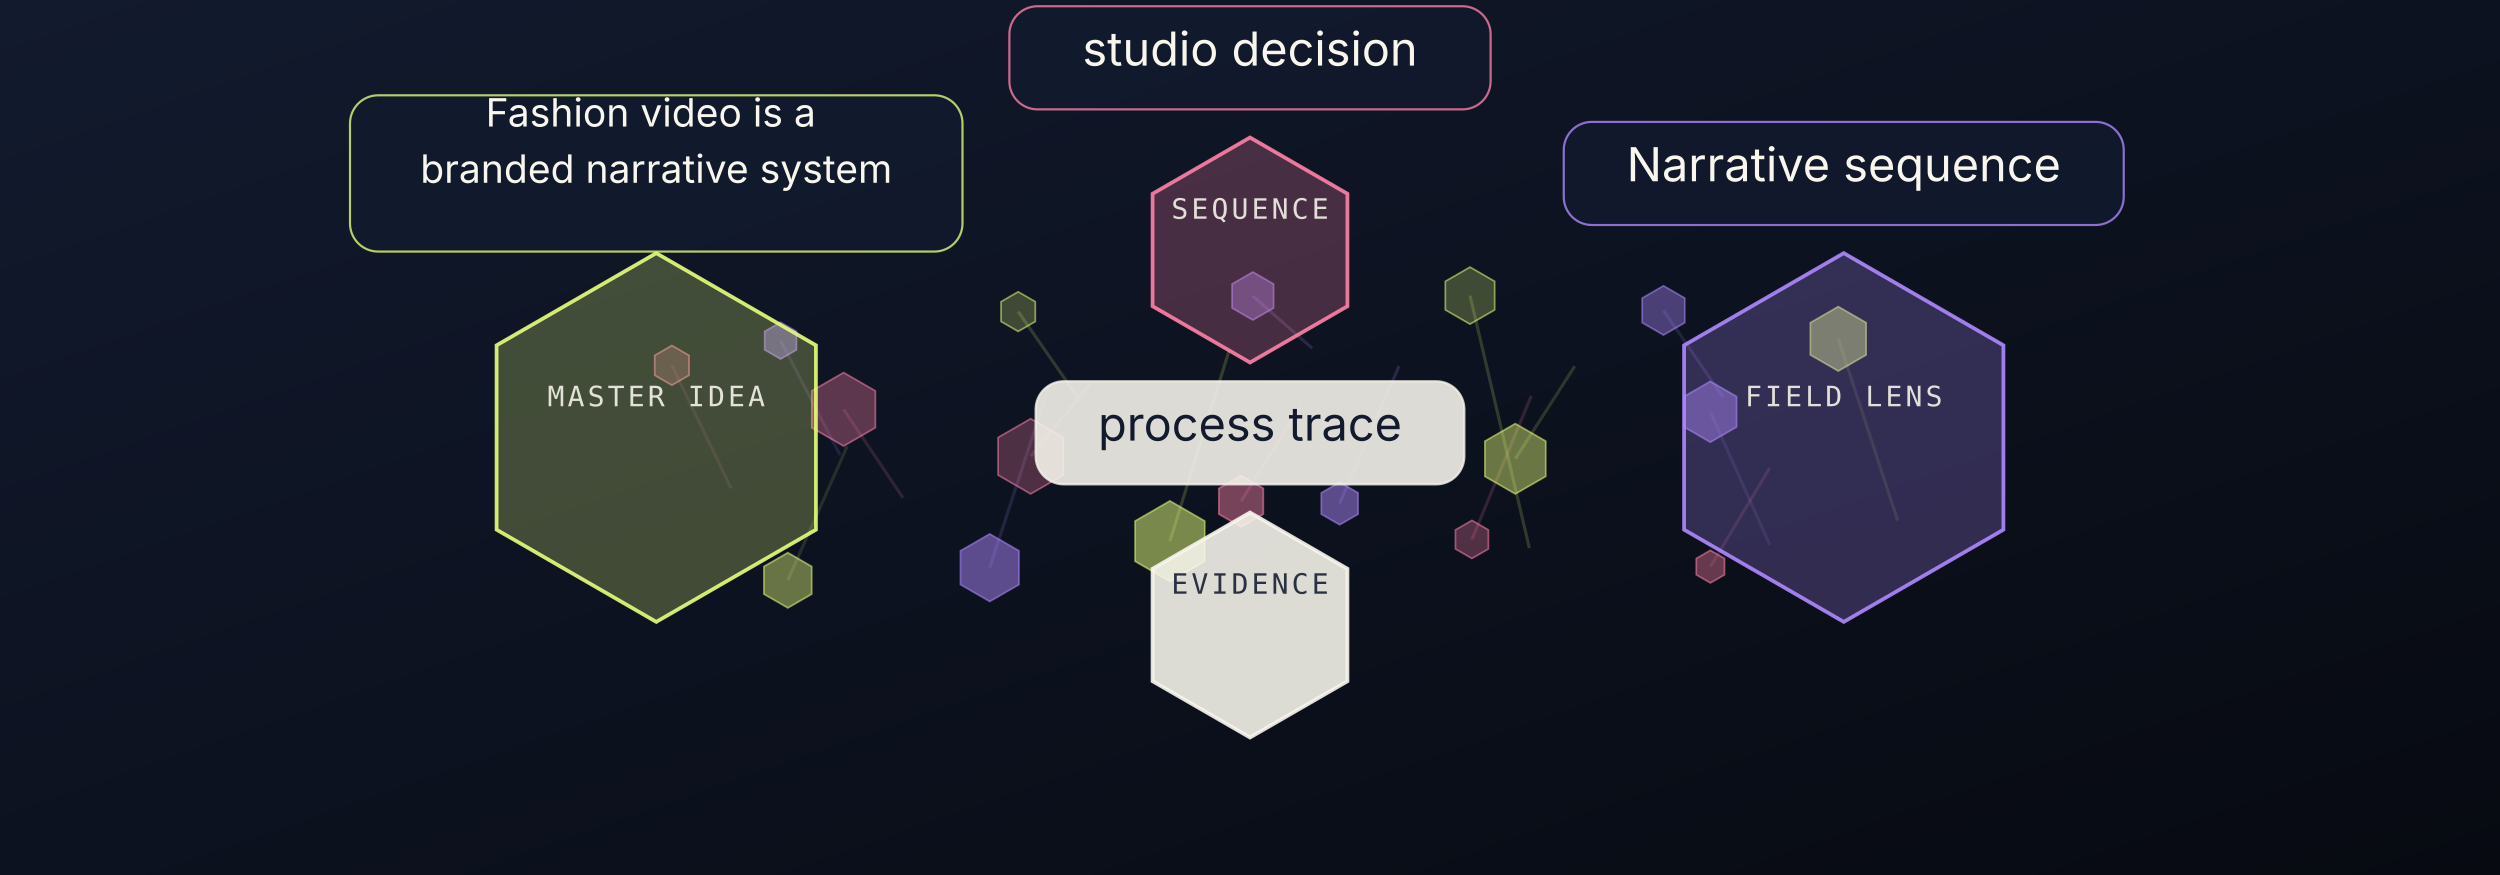
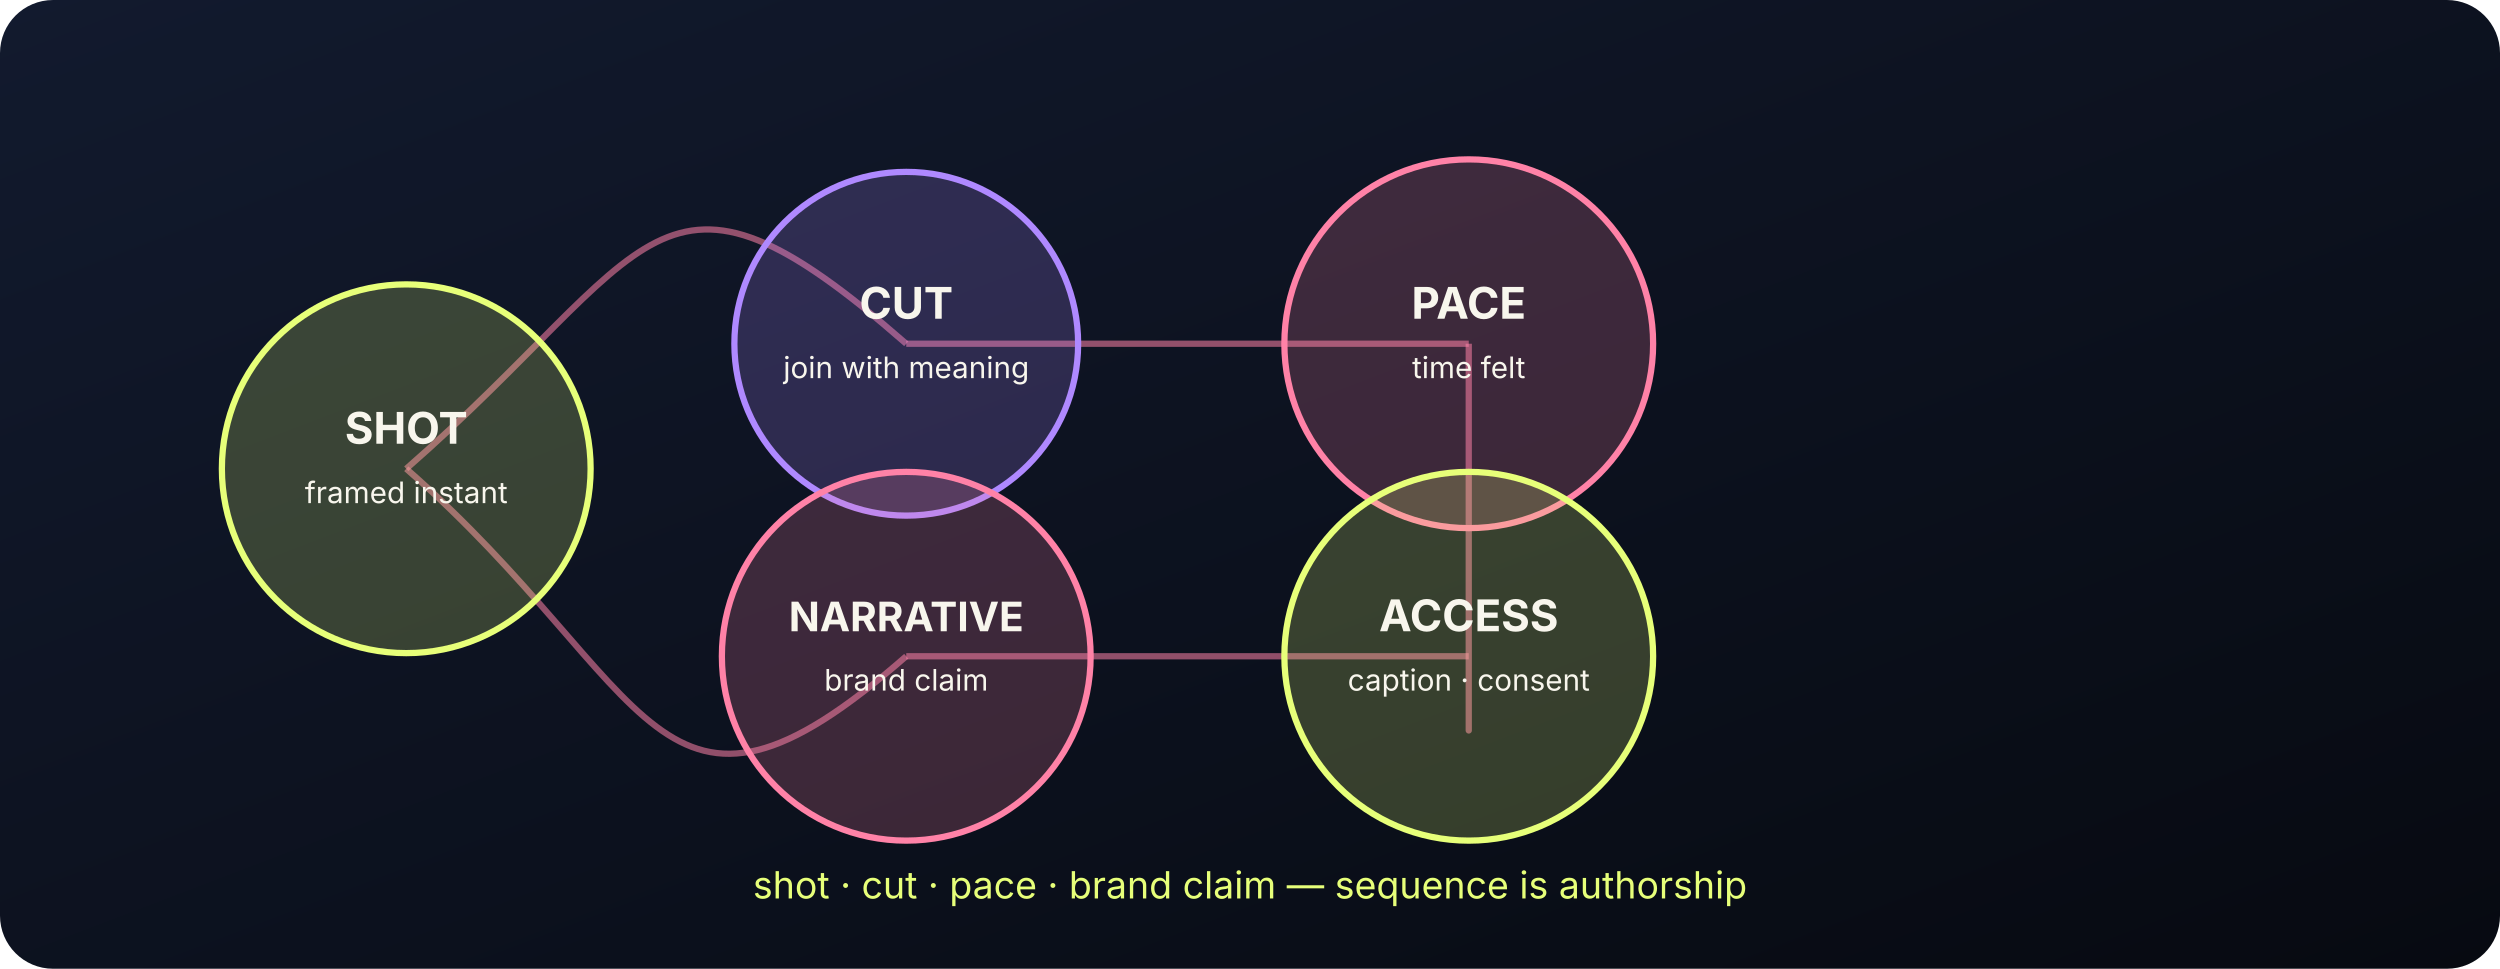
- <svg xmlns="http://www.w3.org/2000/svg" viewBox="0 0 1600 560" role="img" aria-labelledby="title-ii-4-video-semantic desc-ii-4-video-semantic">
+ <svg xmlns="http://www.w3.org/2000/svg" viewBox="0 0 1600 620" role="img" aria-labelledby="title-ii-4-video-semantic desc-ii-4-video-semantic">
  <defs>
    <linearGradient id="semantic-ground-ii-4-video" x1="0" y1="0" x2="1" y2="1">
      <stop offset="0" stop-color="#121A2E" />
      <stop offset="1" stop-color="#070A11" />
    </linearGradient>
  </defs>
-   <rect width="1600" height="560" fill="url(#semantic-ground-ii-4-video)" />
-   <g aria-hidden="true">
-     <line x1="430.00" y1="233.82" x2="468.00" y2="312.65" stroke="#FF82A7" stroke-opacity="0.100" stroke-width="2" />
-     <line x1="504.20" y1="371.40" x2="542.20" y2="285.59" stroke="#E7FF79" stroke-opacity="0.118" stroke-width="2" />
-     <line x1="499.56" y1="218.02" x2="537.56" y2="291.09" stroke="#AF89FF" stroke-opacity="0.133" stroke-width="2" />
-     <line x1="539.90" y1="261.96" x2="577.90" y2="318.60" stroke="#FF82A7" stroke-opacity="0.147" stroke-width="2" />
-     <line x1="633.41" y1="363.33" x2="671.41" y2="246.90" stroke="#AF89FF" stroke-opacity="0.158" stroke-width="2" />
-     <line x1="651.63" y1="199.42" x2="689.63" y2="254.11" stroke="#E7FF79" stroke-opacity="0.166" stroke-width="2" />
-     <line x1="659.61" y1="292.03" x2="697.61" y2="246.09" stroke="#FF82A7" stroke-opacity="0.173" stroke-width="2" />
-     <line x1="748.73" y1="346.34" x2="786.73" y2="224.08" stroke="#E7FF79" stroke-opacity="0.178" stroke-width="2" />
-     <line x1="801.81" y1="189.45" x2="839.81" y2="222.92" stroke="#AF89FF" stroke-opacity="0.180" stroke-width="2" />
-     <line x1="794.30" y1="320.81" x2="832.30" y2="259.97" stroke="#FF82A7" stroke-opacity="0.180" stroke-width="2" />
-     <line x1="857.39" y1="322.24" x2="895.39" y2="234.28" stroke="#AF89FF" stroke-opacity="0.178" stroke-width="2" />
-     <line x1="940.80" y1="189.19" x2="978.80" y2="350.81" stroke="#E7FF79" stroke-opacity="0.173" stroke-width="2" />
-     <line x1="942.02" y1="345.22" x2="980.02" y2="253.31" stroke="#FF82A7" stroke-opacity="0.166" stroke-width="2" />
-     <line x1="969.80" y1="293.62" x2="1007.80" y2="234.40" stroke="#E7FF79" stroke-opacity="0.158" stroke-width="2" />
-     <line x1="1064.62" y1="198.66" x2="1102.62" y2="254.02" stroke="#AF89FF" stroke-opacity="0.147" stroke-width="2" />
-     <line x1="1094.64" y1="362.65" x2="1132.64" y2="299.47" stroke="#FF82A7" stroke-opacity="0.133" stroke-width="2" />
-     <line x1="1094.59" y1="263.53" x2="1132.59" y2="348.59" stroke="#AF89FF" stroke-opacity="0.118" stroke-width="2" />
-     <line x1="1176.49" y1="216.84" x2="1214.49" y2="333.12" stroke="#E7FF79" stroke-opacity="0.100" stroke-width="2" />
+   <rect width="1600" height="620" rx="34" fill="url(#semantic-ground-ii-4-video)" />
+   <g fill="none">
+     <path d="M260 300 C420 160 420 80 580 220" fill="none" stroke="#FF82A7" stroke-width="4" stroke-opacity=".55" />
+     <path d="M580 220 C760 220 760 220 940 220" fill="none" stroke="#FF82A7" stroke-width="4" stroke-opacity=".55" />
+     <path d="M260 300 C420 440 420 560 580 420" fill="none" stroke="#FF82A7" stroke-width="4" stroke-opacity=".55" />
+     <path d="M580 420 C760 420 760 420 940 420" fill="none" stroke="#FF82A7" stroke-width="4" stroke-opacity=".55" />
+     <path d="M940 220 C940 360 940 560 940 420" fill="none" stroke="#FF82A7" stroke-width="4" stroke-opacity=".55" />
  </g>
-   <g aria-hidden="true">
-     <polygon points="440.98,240.16 430.00,246.50 419.02,240.16 419.02,227.48 430.00,221.14 440.98,227.48" fill="#FF82A7" fill-opacity="0.223" stroke="#FF82A7" stroke-opacity="0.55" stroke-width="1.1" />
-     <polygon points="519.49,380.22 504.20,389.05 488.91,380.22 488.91,362.57 504.20,353.74 519.49,362.57" fill="#E7FF79" fill-opacity="0.414" stroke="#E7FF79" stroke-opacity="0.55" stroke-width="1.1" />
-     <polygon points="509.75,223.90 499.56,229.78 489.38,223.90 489.38,212.13 499.56,206.25 509.75,212.13" fill="#AF89FF" fill-opacity="0.439" stroke="#AF89FF" stroke-opacity="0.55" stroke-width="1.1" />
-     <polygon points="560.24,273.71 539.90,285.45 519.55,273.71 519.55,250.21 539.90,238.46 560.24,250.21" fill="#FF82A7" fill-opacity="0.326" stroke="#FF82A7" stroke-opacity="0.55" stroke-width="1.1" />
-     <polygon points="652.14,374.14 633.41,384.95 614.69,374.14 614.69,352.52 633.41,341.71 652.14,352.52" fill="#AF89FF" fill-opacity="0.491" stroke="#AF89FF" stroke-opacity="0.55" stroke-width="1.1" />
-     <polygon points="662.59,205.75 651.63,212.08 640.67,205.75 640.67,193.09 651.63,186.76 662.59,193.09" fill="#E7FF79" fill-opacity="0.229" stroke="#E7FF79" stroke-opacity="0.55" stroke-width="1.1" />
-     <polygon points="680.44,304.06 659.61,316.08 638.78,304.06 638.78,280.01 659.61,267.98 680.44,280.01" fill="#FF82A7" fill-opacity="0.267" stroke="#FF82A7" stroke-opacity="0.55" stroke-width="1.1" />
-     <polygon points="771.03,359.22 748.73,372.10 726.43,359.22 726.43,333.47 748.73,320.59 771.03,333.47" fill="#E7FF79" fill-opacity="0.497" stroke="#E7FF79" stroke-opacity="0.55" stroke-width="1.1" />
-     <polygon points="815.09,197.13 801.81,204.80 788.52,197.13 788.52,181.78 801.81,174.11 815.09,181.78" fill="#AF89FF" fill-opacity="0.372" stroke="#AF89FF" stroke-opacity="0.55" stroke-width="1.1" />
-     <polygon points="808.53,329.03 794.30,337.24 780.07,329.03 780.07,312.60 794.30,304.38 808.53,312.60" fill="#FF82A7" fill-opacity="0.437" stroke="#FF82A7" stroke-opacity="0.55" stroke-width="1.1" />
-     <polygon points="869.17,329.05 857.39,335.85 845.61,329.05 845.61,315.44 857.39,308.64 869.17,315.44" fill="#AF89FF" fill-opacity="0.485" stroke="#AF89FF" stroke-opacity="0.55" stroke-width="1.1" />
-     <polygon points="956.58,198.31 940.80,207.42 925.01,198.31 925.01,180.08 940.80,170.96 956.58,180.08" fill="#E7FF79" fill-opacity="0.235" stroke="#E7FF79" stroke-opacity="0.55" stroke-width="1.1" />
-     <polygon points="952.56,351.31 942.02,357.40 931.48,351.31 931.48,339.14 942.02,333.05 952.56,339.14" fill="#FF82A7" fill-opacity="0.291" stroke="#FF82A7" stroke-opacity="0.55" stroke-width="1.1" />
-     <polygon points="989.28,304.87 969.80,316.11 950.32,304.87 950.32,282.37 969.80,271.13 989.28,282.37" fill="#E7FF79" fill-opacity="0.427" stroke="#E7FF79" stroke-opacity="0.55" stroke-width="1.1" />
-     <polygon points="1078.24,206.52 1064.62,214.39 1051.00,206.52 1051.00,190.80 1064.62,182.93 1078.24,190.80" fill="#AF89FF" fill-opacity="0.387" stroke="#AF89FF" stroke-opacity="0.55" stroke-width="1.1" />
-     <polygon points="1103.67,367.86 1094.64,373.07 1085.61,367.86 1085.61,357.43 1094.64,352.22 1103.67,357.43" fill="#FF82A7" fill-opacity="0.372" stroke="#FF82A7" stroke-opacity="0.55" stroke-width="1.1" />
-     <polygon points="1111.42,273.25 1094.59,282.98 1077.75,273.25 1077.75,253.81 1094.59,244.09 1111.42,253.81" fill="#AF89FF" fill-opacity="0.437" stroke="#AF89FF" stroke-opacity="0.55" stroke-width="1.1" />
-     <polygon points="1194.33,227.14 1176.49,237.45 1158.64,227.14 1158.64,206.54 1176.49,196.24 1194.33,206.54" fill="#E7FF79" fill-opacity="0.439" stroke="#E7FF79" stroke-opacity="0.55" stroke-width="1.1" />
-   </g>
-   <g transform="translate(420 280)">
-     <polygon points="102.19,59.00 0.00,118.00 -102.19,59.00 -102.19,-59.00 -0.00,-118.00 102.19,-59.00" fill="#E7FF79" fill-opacity="0.24" stroke="#E7FF79" stroke-opacity="0.9" stroke-width="2.4" />
-     <text x="0" y="-20" text-anchor="middle" fill="#F8F6ED" font-family="ui-monospace, SFMono-Regular, Menlo, monospace" font-size="18" font-weight="500" letter-spacing="2" opacity="0.88">MASTER IDEA</text>
-     <g class="semantic-callout semantic-callout--above">
-       <rect x="-196.00" y="-219.00" width="392.00" height="100.00" rx="18" fill="#121A2E" fill-opacity="0.88" stroke="#E7FF79" stroke-opacity="0.78" stroke-width="1.4" />
-       <text text-anchor="middle" fill="#F8F6ED" font-family="Inter, ui-sans-serif, system-ui, sans-serif" font-size="25" font-weight="400">
-         <tspan x="0" y="-199">Fashion video is a</tspan>
-         <tspan x="0" y="-163">branded narrative system</tspan>
-       </text>
+   <g font-family="Inter,Arial,sans-serif">
+     <g transform="translate(260 300)">
+       <circle r="118" fill="#E7FF79" fill-opacity=".2" stroke="#E7FF79" stroke-width="4" />
+       <text y="-16" text-anchor="middle" fill="#F8F6ED" font-family="Inter,Arial,sans-serif" font-size="28" font-weight="700">SHOT</text>
+       <text y="22" text-anchor="middle" fill="#F8F6ED" font-family="Inter,Arial,sans-serif" font-size="19">framed instant</text>
    </g>
-   </g>
-   <g transform="translate(1180 280)">
-     <polygon points="102.19,59.00 0.00,118.00 -102.19,59.00 -102.19,-59.00 -0.00,-118.00 102.19,-59.00" fill="#AF89FF" fill-opacity="0.24" stroke="#AF89FF" stroke-opacity="0.9" stroke-width="2.4" />
-     <text x="0" y="-20" text-anchor="middle" fill="#F8F6ED" font-family="ui-monospace, SFMono-Regular, Menlo, monospace" font-size="18" font-weight="500" letter-spacing="2" opacity="0.88">FIELD LENS</text>
-     <g class="semantic-callout semantic-callout--above">
-       <rect x="-179.20" y="-202.00" width="358.40" height="66.00" rx="18" fill="#121A2E" fill-opacity="0.88" stroke="#AF89FF" stroke-opacity="0.78" stroke-width="1.4" />
-       <text text-anchor="middle" fill="#F8F6ED" font-family="Inter, ui-sans-serif, system-ui, sans-serif" font-size="30" font-weight="400">
-         <tspan x="0" y="-164">Narrative sequence</tspan>
-       </text>
+     <g transform="translate(580 220)">
+       <circle r="110" fill="#AF89FF" fill-opacity=".2" stroke="#AF89FF" stroke-width="4" />
+       <text y="-16" text-anchor="middle" fill="#F8F6ED" font-family="Inter,Arial,sans-serif" font-size="28" font-weight="700">CUT</text>
+       <text y="22" text-anchor="middle" fill="#F8F6ED" font-family="Inter,Arial,sans-serif" font-size="19">join with meaning</text>
    </g>
-   </g>
-   <g transform="translate(800 160)">
-     <polygon points="62.35,36.00 0.00,72.00 -62.35,36.00 -62.35,-36.00 -0.00,-72.00 62.35,-36.00" fill="#FF82A7" fill-opacity="0.24" stroke="#FF82A7" stroke-opacity="0.9" stroke-width="2.4" />
-     <text x="0" y="-20" text-anchor="middle" fill="#F8F6ED" font-family="ui-monospace, SFMono-Regular, Menlo, monospace" font-size="18" font-weight="500" letter-spacing="2" opacity="0.88">SEQUENCE</text>
-     <g class="semantic-callout semantic-callout--above">
-       <rect x="-154.00" y="-156.00" width="308.00" height="66.00" rx="18" fill="#121A2E" fill-opacity="0.88" stroke="#FF82A7" stroke-opacity="0.78" stroke-width="1.4" />
-       <text text-anchor="middle" fill="#F8F6ED" font-family="Inter, ui-sans-serif, system-ui, sans-serif" font-size="30" font-weight="400">
-         <tspan x="0" y="-118">studio decision</tspan>
-       </text>
+     <g transform="translate(940 220)">
+       <circle r="118" fill="#FF82A7" fill-opacity=".2" stroke="#FF82A7" stroke-width="4" />
+       <text y="-16" text-anchor="middle" fill="#F8F6ED" font-family="Inter,Arial,sans-serif" font-size="28" font-weight="700">PACE</text>
+       <text y="22" text-anchor="middle" fill="#F8F6ED" font-family="Inter,Arial,sans-serif" font-size="19">time felt</text>
    </g>
-   </g>
-   <g transform="translate(800 400)">
-     <polygon points="62.35,36.00 0.00,72.00 -62.35,36.00 -62.35,-36.00 -0.00,-72.00 62.35,-36.00" fill="#F8F6ED" fill-opacity="0.88" stroke="#F8F6ED" stroke-opacity="0.9" stroke-width="2.4" />
-     <text x="0" y="-20" text-anchor="middle" fill="#121A2E" font-family="ui-monospace, SFMono-Regular, Menlo, monospace" font-size="18" font-weight="500" letter-spacing="2" opacity="0.88">EVIDENCE</text>
-     <g class="semantic-callout semantic-callout--above">
-       <rect x="-137.20" y="-156.00" width="274.40" height="66.00" rx="18" fill="#F8F6ED" fill-opacity="0.88" stroke="#F8F6ED" stroke-opacity="0.78" stroke-width="1.4" />
-       <text text-anchor="middle" fill="#121A2E" font-family="Inter, ui-sans-serif, system-ui, sans-serif" font-size="30" font-weight="400">
-         <tspan x="0" y="-118">process trace</tspan>
-       </text>
+     <g transform="translate(580 420)">
+       <circle r="118" fill="#FF82A7" fill-opacity=".2" stroke="#FF82A7" stroke-width="4" />
+       <text y="-16" text-anchor="middle" fill="#F8F6ED" font-family="Inter,Arial,sans-serif" font-size="26" font-weight="700">NARRATIVE</text>
+       <text y="22" text-anchor="middle" fill="#F8F6ED" font-family="Inter,Arial,sans-serif" font-size="19">brand claim</text>
    </g>
+     <g transform="translate(940 420)">
+       <circle r="118" fill="#E7FF79" fill-opacity=".2" stroke="#E7FF79" stroke-width="4" />
+       <text y="-16" text-anchor="middle" fill="#F8F6ED" font-family="Inter,Arial,sans-serif" font-size="28" font-weight="700">ACCESS</text>
+       <text y="22" text-anchor="middle" fill="#F8F6ED" font-family="Inter,Arial,sans-serif" font-size="19">caption · consent</text>
+     </g>
+     <text x="800" y="575" text-anchor="middle" fill="#E7FF79" font-size="24">shot · cut · pace · brand claim — sequence is authorship</text>
  </g>
</svg>
